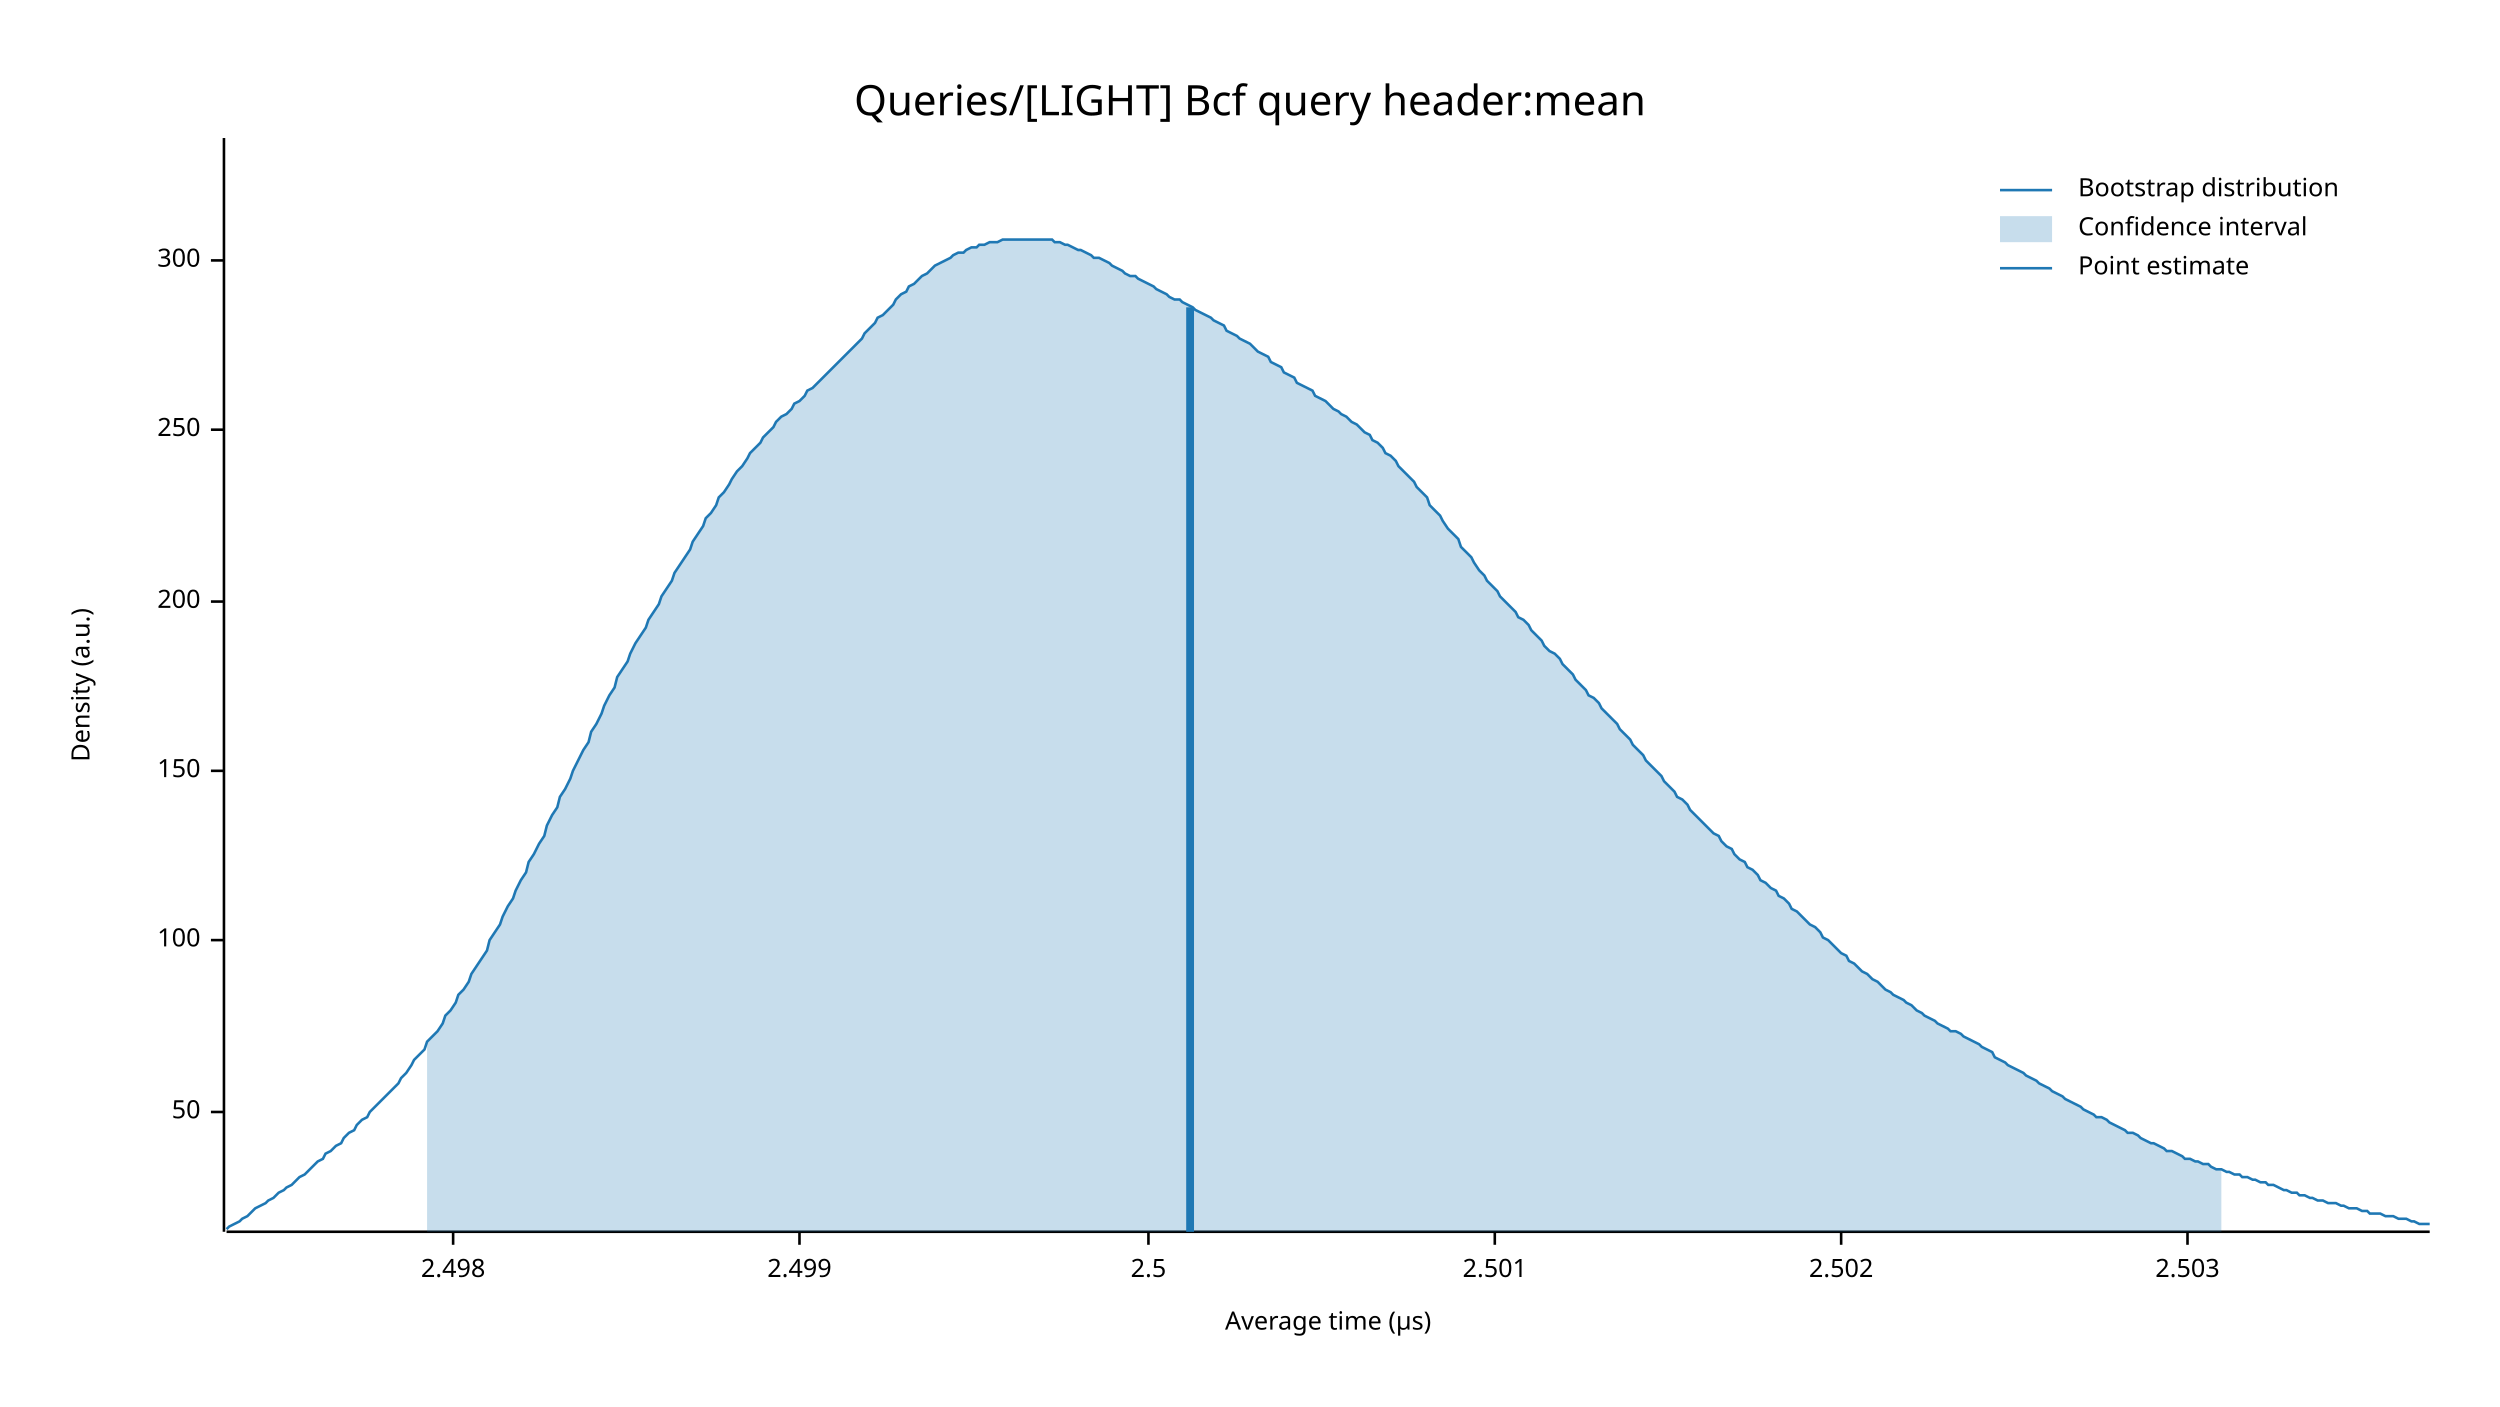
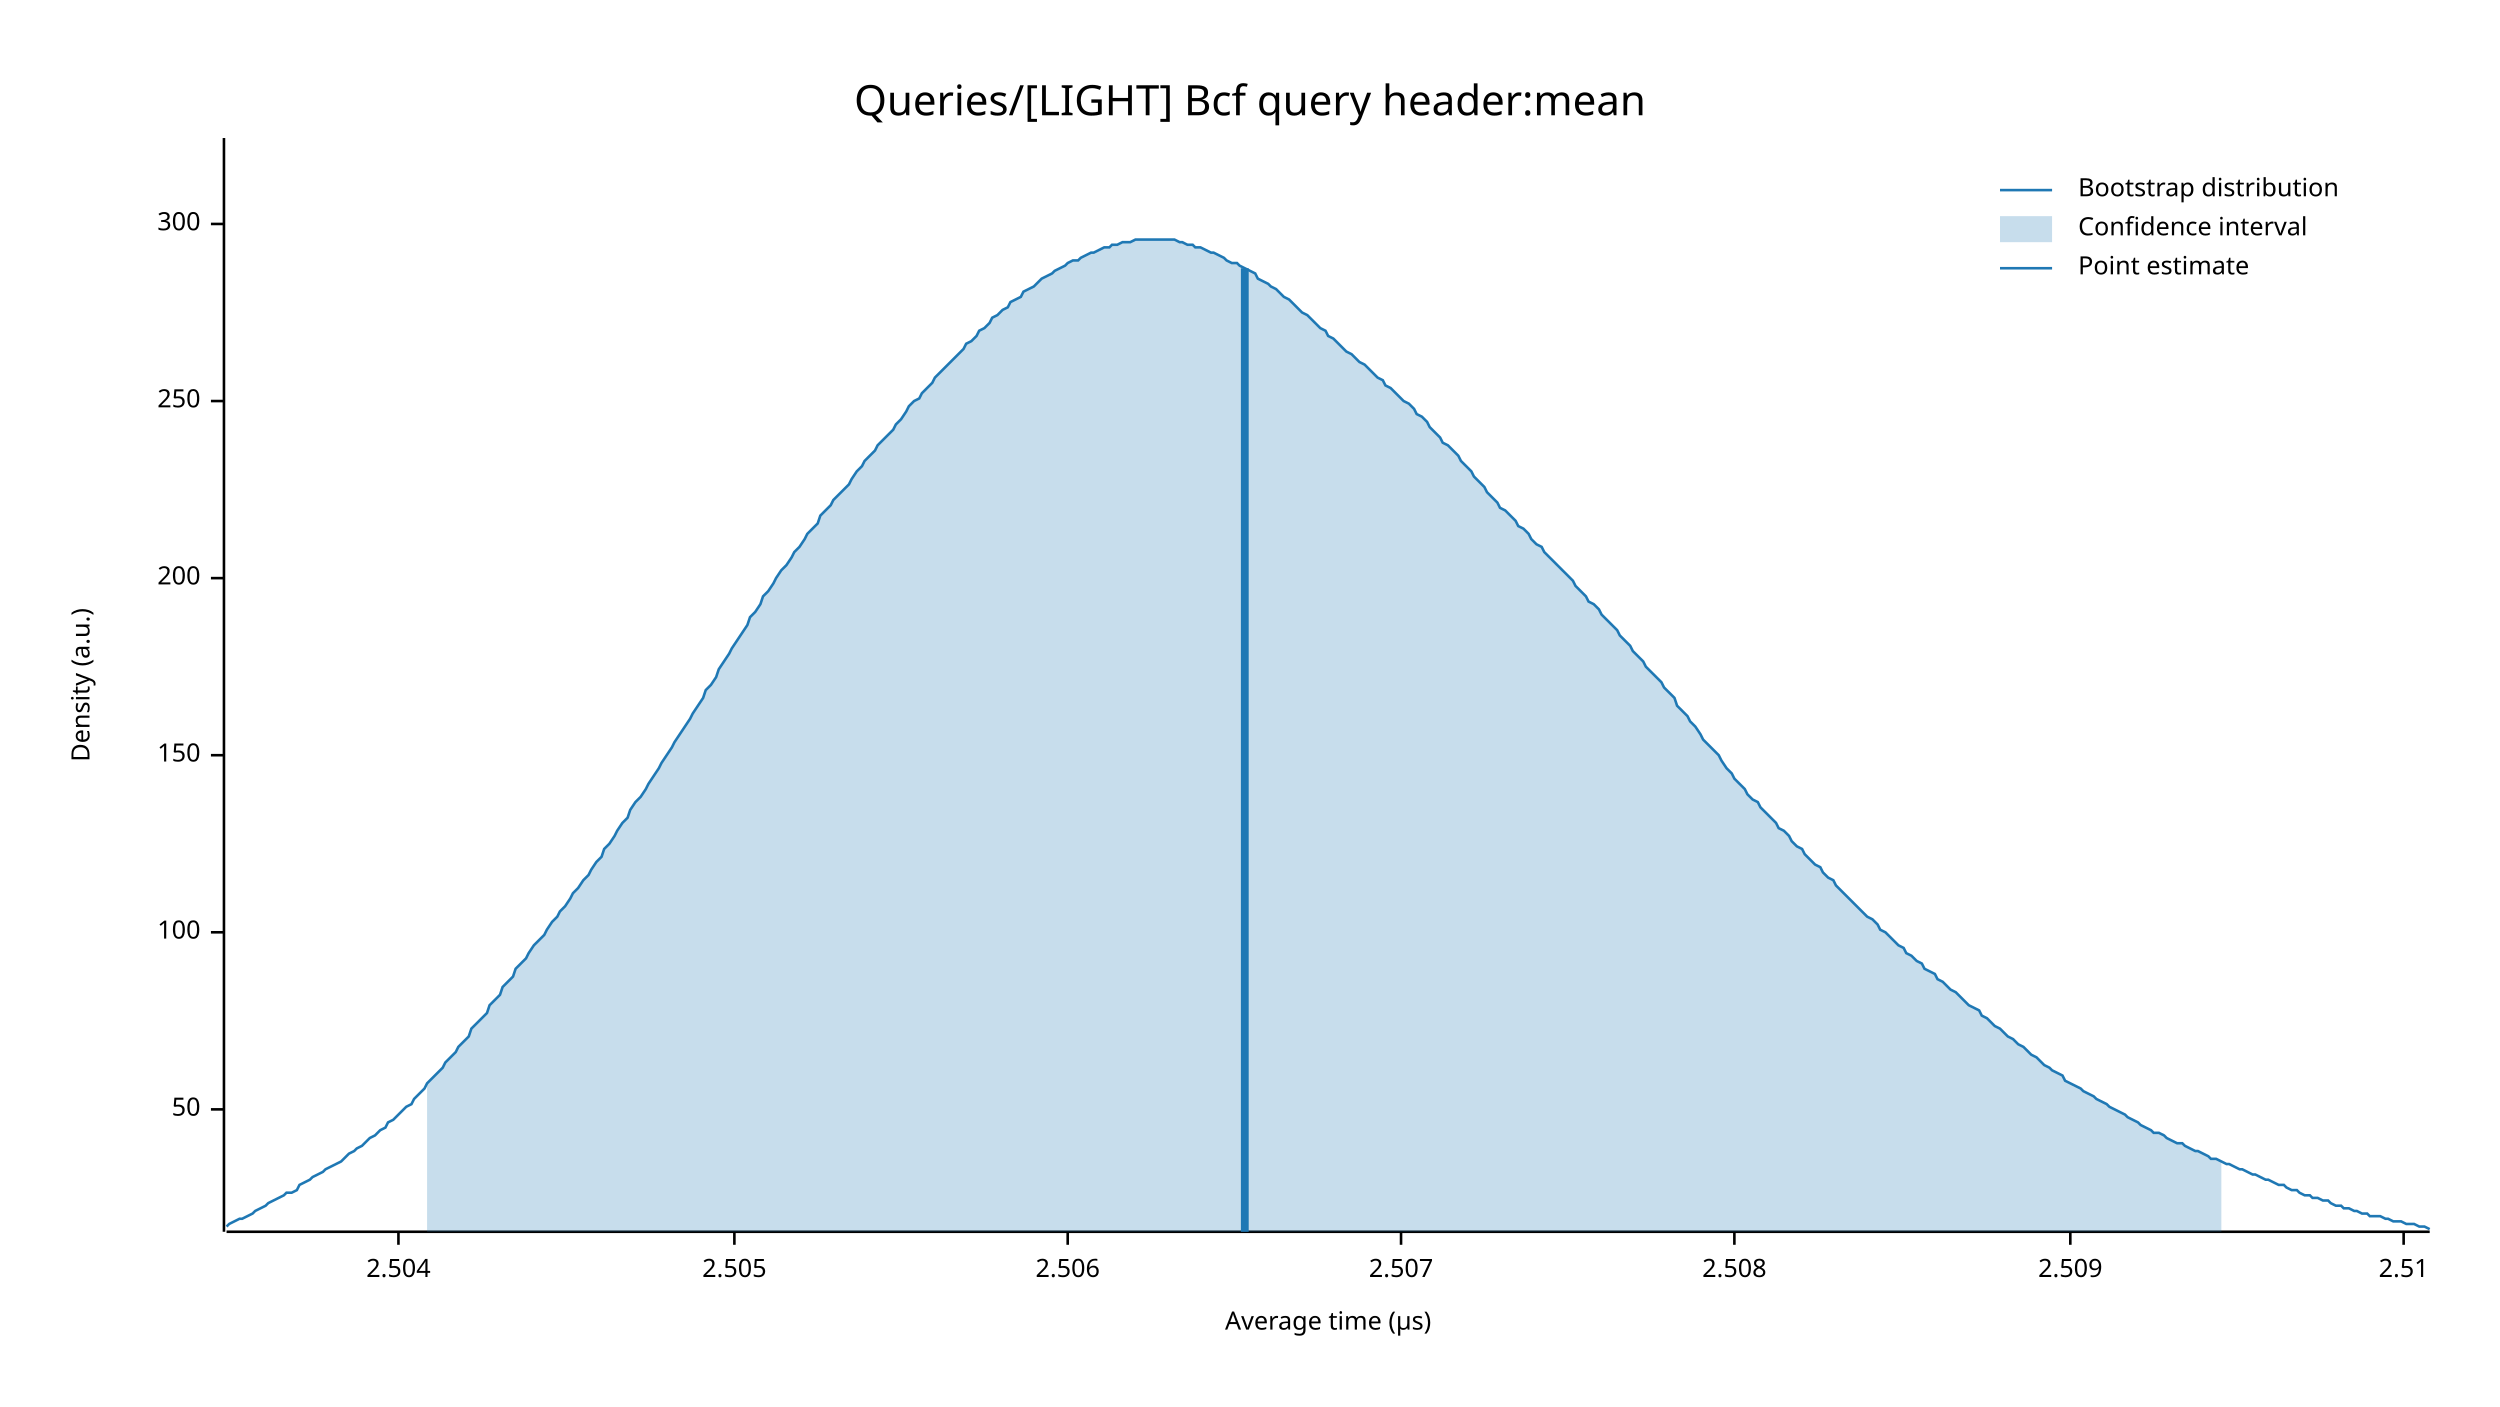
<svg xmlns="http://www.w3.org/2000/svg" width="960" height="540" viewBox="0 0 960 540">
  <text x="480" y="32" dy="0.76em" text-anchor="middle" font-family="sans-serif" font-size="16.129" opacity="1" fill="#000000">
Queries/[LIGHT] Bcf query header:mean
</text>
  <text x="27" y="263" dy="0.76em" text-anchor="middle" font-family="sans-serif" font-size="9.677" opacity="1" fill="#000000" transform="rotate(270, 27, 263)">
Density (a.u.)
</text>
  <text x="510" y="513" dy="-0.5ex" text-anchor="middle" font-family="sans-serif" font-size="9.677" opacity="1" fill="#000000">
Average time (µs)
</text>
  <polyline fill="none" opacity="1" stroke="#000000" stroke-width="1" points="86,53 86,473 " />
-   <text x="77" y="427" dy="0.5ex" text-anchor="end" font-family="sans-serif" font-size="9.677" opacity="1" fill="#000000">
+   <text x="77" y="426" dy="0.5ex" text-anchor="end" font-family="sans-serif" font-size="9.677" opacity="1" fill="#000000">
50
</text>
-   <polyline fill="none" opacity="1" stroke="#000000" stroke-width="1" points="81,427 86,427 " />
-   <text x="77" y="361" dy="0.5ex" text-anchor="end" font-family="sans-serif" font-size="9.677" opacity="1" fill="#000000">
+   <polyline fill="none" opacity="1" stroke="#000000" stroke-width="1" points="81,426 86,426 " />
+   <text x="77" y="358" dy="0.5ex" text-anchor="end" font-family="sans-serif" font-size="9.677" opacity="1" fill="#000000">
100
</text>
-   <polyline fill="none" opacity="1" stroke="#000000" stroke-width="1" points="81,361 86,361 " />
-   <text x="77" y="296" dy="0.5ex" text-anchor="end" font-family="sans-serif" font-size="9.677" opacity="1" fill="#000000">
+   <polyline fill="none" opacity="1" stroke="#000000" stroke-width="1" points="81,358 86,358 " />
+   <text x="77" y="290" dy="0.5ex" text-anchor="end" font-family="sans-serif" font-size="9.677" opacity="1" fill="#000000">
150
</text>
-   <polyline fill="none" opacity="1" stroke="#000000" stroke-width="1" points="81,296 86,296 " />
-   <text x="77" y="231" dy="0.5ex" text-anchor="end" font-family="sans-serif" font-size="9.677" opacity="1" fill="#000000">
+   <polyline fill="none" opacity="1" stroke="#000000" stroke-width="1" points="81,290 86,290 " />
+   <text x="77" y="222" dy="0.5ex" text-anchor="end" font-family="sans-serif" font-size="9.677" opacity="1" fill="#000000">
200
</text>
-   <polyline fill="none" opacity="1" stroke="#000000" stroke-width="1" points="81,231 86,231 " />
-   <text x="77" y="165" dy="0.5ex" text-anchor="end" font-family="sans-serif" font-size="9.677" opacity="1" fill="#000000">
+   <polyline fill="none" opacity="1" stroke="#000000" stroke-width="1" points="81,222 86,222 " />
+   <text x="77" y="154" dy="0.5ex" text-anchor="end" font-family="sans-serif" font-size="9.677" opacity="1" fill="#000000">
250
</text>
-   <polyline fill="none" opacity="1" stroke="#000000" stroke-width="1" points="81,165 86,165 " />
-   <text x="77" y="100" dy="0.5ex" text-anchor="end" font-family="sans-serif" font-size="9.677" opacity="1" fill="#000000">
+   <polyline fill="none" opacity="1" stroke="#000000" stroke-width="1" points="81,154 86,154 " />
+   <text x="77" y="86" dy="0.5ex" text-anchor="end" font-family="sans-serif" font-size="9.677" opacity="1" fill="#000000">
300
</text>
-   <polyline fill="none" opacity="1" stroke="#000000" stroke-width="1" points="81,100 86,100 " />
+   <polyline fill="none" opacity="1" stroke="#000000" stroke-width="1" points="81,86 86,86 " />
  <polyline fill="none" opacity="1" stroke="#000000" stroke-width="1" points="87,473 933,473 " />
-   <text x="174" y="483" dy="0.76em" text-anchor="middle" font-family="sans-serif" font-size="9.677" opacity="1" fill="#000000">
- 2.498
+   <text x="153" y="483" dy="0.76em" text-anchor="middle" font-family="sans-serif" font-size="9.677" opacity="1" fill="#000000">
+ 2.504
</text>
-   <polyline fill="none" opacity="1" stroke="#000000" stroke-width="1" points="174,473 174,478 " />
-   <text x="307" y="483" dy="0.76em" text-anchor="middle" font-family="sans-serif" font-size="9.677" opacity="1" fill="#000000">
- 2.499
+   <polyline fill="none" opacity="1" stroke="#000000" stroke-width="1" points="153,473 153,478 " />
+   <text x="282" y="483" dy="0.76em" text-anchor="middle" font-family="sans-serif" font-size="9.677" opacity="1" fill="#000000">
+ 2.505
</text>
-   <polyline fill="none" opacity="1" stroke="#000000" stroke-width="1" points="307,473 307,478 " />
-   <text x="441" y="483" dy="0.76em" text-anchor="middle" font-family="sans-serif" font-size="9.677" opacity="1" fill="#000000">
- 2.5
+   <polyline fill="none" opacity="1" stroke="#000000" stroke-width="1" points="282,473 282,478 " />
+   <text x="410" y="483" dy="0.76em" text-anchor="middle" font-family="sans-serif" font-size="9.677" opacity="1" fill="#000000">
+ 2.506
</text>
-   <polyline fill="none" opacity="1" stroke="#000000" stroke-width="1" points="441,473 441,478 " />
-   <text x="574" y="483" dy="0.76em" text-anchor="middle" font-family="sans-serif" font-size="9.677" opacity="1" fill="#000000">
- 2.501
+   <polyline fill="none" opacity="1" stroke="#000000" stroke-width="1" points="410,473 410,478 " />
+   <text x="538" y="483" dy="0.76em" text-anchor="middle" font-family="sans-serif" font-size="9.677" opacity="1" fill="#000000">
+ 2.507
</text>
-   <polyline fill="none" opacity="1" stroke="#000000" stroke-width="1" points="574,473 574,478 " />
-   <text x="707" y="483" dy="0.76em" text-anchor="middle" font-family="sans-serif" font-size="9.677" opacity="1" fill="#000000">
- 2.502
+   <polyline fill="none" opacity="1" stroke="#000000" stroke-width="1" points="538,473 538,478 " />
+   <text x="666" y="483" dy="0.76em" text-anchor="middle" font-family="sans-serif" font-size="9.677" opacity="1" fill="#000000">
+ 2.508
</text>
-   <polyline fill="none" opacity="1" stroke="#000000" stroke-width="1" points="707,473 707,478 " />
-   <text x="840" y="483" dy="0.76em" text-anchor="middle" font-family="sans-serif" font-size="9.677" opacity="1" fill="#000000">
- 2.503
+   <polyline fill="none" opacity="1" stroke="#000000" stroke-width="1" points="666,473 666,478 " />
+   <text x="795" y="483" dy="0.76em" text-anchor="middle" font-family="sans-serif" font-size="9.677" opacity="1" fill="#000000">
+ 2.509
</text>
-   <polyline fill="none" opacity="1" stroke="#000000" stroke-width="1" points="840,473 840,478 " />
-   <polyline fill="none" opacity="1" stroke="#1F78B4" stroke-width="1" points="87,472 88,471 90,470 92,469 93,468 95,467 97,465 98,464 100,463 102,462 103,461 105,460 107,458 109,457 110,456 112,455 114,453 115,452 117,451 119,449 120,448 122,446 124,445 125,443 127,442 129,440 131,439 132,437 134,435 136,434 137,432 139,430 141,429 142,427 144,425 146,423 148,421 149,420 151,418 153,416 154,414 156,412 158,409 159,407 161,405 163,403 164,400 166,398 168,396 170,393 171,390 173,388 175,385 176,382 178,380 180,377 181,374 183,371 185,368 187,365 188,361 190,358 192,355 193,352 195,348 197,345 198,342 200,338 202,335 203,331 205,328 207,324 209,321 210,317 212,313 214,310 215,306 217,303 219,299 220,296 222,292 224,288 226,285 227,281 229,278 231,274 232,271 234,267 236,264 237,260 239,257 241,254 242,251 244,247 246,244 248,241 249,238 251,235 253,232 254,229 256,226 258,223 259,220 261,217 263,214 265,211 266,208 268,205 270,202 271,199 273,197 275,194 276,191 278,189 280,186 281,184 283,181 285,179 287,176 288,174 290,172 292,170 293,168 295,166 297,164 298,162 300,160 302,159 304,157 305,155 307,154 309,152 310,150 312,149 314,147 315,146 317,144 319,142 320,141 322,139 324,137 326,135 327,134 329,132 331,130 332,128 334,126 336,124 337,122 339,121 341,119 343,117 344,115 346,113 348,112 349,110 351,109 353,107 354,106 356,105 358,103 359,102 361,101 363,100 365,99 366,98 368,97 370,97 371,96 373,95 375,95 376,94 378,94 380,93 381,93 383,93 385,92 387,92 388,92 390,92 392,92 393,92 395,92 397,92 398,92 400,92 402,92 404,92 405,93 407,93 409,94 410,94 412,95 414,96 415,96 417,97 419,98 420,99 422,99 424,100 426,101 427,102 429,103 431,104 432,105 434,106 436,106 437,107 439,108 441,109 443,110 444,111 446,112 448,113 449,114 451,115 453,115 454,116 456,117 458,118 459,119 461,120 463,121 465,122 466,123 468,124 470,125 471,127 473,128 475,129 476,130 478,131 480,132 482,134 483,135 485,136 487,137 488,139 490,140 492,141 493,143 495,144 497,145 498,147 500,148 502,149 504,150 505,152 507,153 509,154 510,155 512,157 514,158 515,159 517,160 519,162 521,163 522,164 524,166 526,167 527,169 529,170 531,172 532,174 534,175 536,177 537,179 539,181 541,183 543,185 544,187 546,189 548,191 549,194 551,196 553,198 554,200 556,203 558,205 560,207 561,210 563,212 565,214 566,216 568,219 570,221 571,223 573,225 575,227 576,229 578,231 580,233 582,235 583,237 585,238 587,240 588,242 590,244 592,246 593,248 595,250 597,251 599,253 600,255 602,257 604,259 605,261 607,263 609,265 610,267 612,268 614,270 615,272 617,274 619,276 621,278 622,280 624,282 626,284 627,286 629,288 631,290 632,292 634,294 636,296 638,298 639,300 641,302 643,304 644,306 646,307 648,309 649,311 651,313 653,315 654,316 656,318 658,320 660,321 661,323 663,325 665,326 666,328 668,330 670,331 671,333 673,334 675,336 676,338 678,339 680,341 682,342 683,344 685,345 687,347 688,349 690,350 692,352 693,353 695,355 697,356 699,358 700,360 702,361 704,363 705,364 707,366 709,367 710,369 712,370 714,372 715,373 717,374 719,376 721,377 722,378 724,380 726,381 727,382 729,383 731,384 732,385 734,386 736,388 738,389 739,390 741,391 743,392 744,393 746,394 748,395 749,396 751,396 753,397 754,398 756,399 758,400 760,401 761,402 763,403 765,404 766,406 768,407 770,408 771,409 773,410 775,411 777,412 778,413 780,414 782,415 783,416 785,417 787,418 788,419 790,420 792,421 793,422 795,423 797,424 799,425 800,426 802,427 804,428 805,429 807,429 809,430 810,431 812,432 814,433 816,434 817,435 819,435 821,436 822,437 824,438 826,439 827,439 829,440 831,441 832,442 834,442 836,443 838,444 839,445 841,445 843,446 844,446 846,447 848,447 849,448 851,449 853,449 855,450 856,450 858,451 860,451 861,452 863,452 865,453 866,453 868,454 870,454 871,455 873,455 875,456 877,457 878,457 880,458 882,458 883,459 885,459 887,460 888,460 890,461 892,461 894,462 895,462 897,462 899,463 900,463 902,464 904,464 905,464 907,465 909,465 910,466 912,466 914,466 916,467 917,467 919,467 921,468 922,468 924,468 926,469 927,469 929,470 931,470 933,470 " />
-   <polygon opacity="0.25" fill="#1F78B4" points="164,400 166,398 168,396 170,393 171,390 173,388 175,385 176,382 178,380 180,377 181,374 183,371 185,368 187,365 188,361 190,358 192,355 193,352 195,348 197,345 198,342 200,338 202,335 203,331 205,328 207,324 209,321 210,317 212,313 214,310 215,306 217,303 219,299 220,296 222,292 224,288 226,285 227,281 229,278 231,274 232,271 234,267 236,264 237,260 239,257 241,254 242,251 244,247 246,244 248,241 249,238 251,235 253,232 254,229 256,226 258,223 259,220 261,217 263,214 265,211 266,208 268,205 270,202 271,199 273,197 275,194 276,191 278,189 280,186 281,184 283,181 285,179 287,176 288,174 290,172 292,170 293,168 295,166 297,164 298,162 300,160 302,159 304,157 305,155 307,154 309,152 310,150 312,149 314,147 315,146 317,144 319,142 320,141 322,139 324,137 326,135 327,134 329,132 331,130 332,128 334,126 336,124 337,122 339,121 341,119 343,117 344,115 346,113 348,112 349,110 351,109 353,107 354,106 356,105 358,103 359,102 361,101 363,100 365,99 366,98 368,97 370,97 371,96 373,95 375,95 376,94 378,94 380,93 381,93 383,93 385,92 387,92 388,92 390,92 392,92 393,92 395,92 397,92 398,92 400,92 402,92 404,92 405,93 407,93 409,94 410,94 412,95 414,96 415,96 417,97 419,98 420,99 422,99 424,100 426,101 427,102 429,103 431,104 432,105 434,106 436,106 437,107 439,108 441,109 443,110 444,111 446,112 448,113 449,114 451,115 453,115 454,116 456,117 458,118 459,119 461,120 463,121 465,122 466,123 468,124 470,125 471,127 473,128 475,129 476,130 478,131 480,132 482,134 483,135 485,136 487,137 488,139 490,140 492,141 493,143 495,144 497,145 498,147 500,148 502,149 504,150 505,152 507,153 509,154 510,155 512,157 514,158 515,159 517,160 519,162 521,163 522,164 524,166 526,167 527,169 529,170 531,172 532,174 534,175 536,177 537,179 539,181 541,183 543,185 544,187 546,189 548,191 549,194 551,196 553,198 554,200 556,203 558,205 560,207 561,210 563,212 565,214 566,216 568,219 570,221 571,223 573,225 575,227 576,229 578,231 580,233 582,235 583,237 585,238 587,240 588,242 590,244 592,246 593,248 595,250 597,251 599,253 600,255 602,257 604,259 605,261 607,263 609,265 610,267 612,268 614,270 615,272 617,274 619,276 621,278 622,280 624,282 626,284 627,286 629,288 631,290 632,292 634,294 636,296 638,298 639,300 641,302 643,304 644,306 646,307 648,309 649,311 651,313 653,315 654,316 656,318 658,320 660,321 661,323 663,325 665,326 666,328 668,330 670,331 671,333 673,334 675,336 676,338 678,339 680,341 682,342 683,344 685,345 687,347 688,349 690,350 692,352 693,353 695,355 697,356 699,358 700,360 702,361 704,363 705,364 707,366 709,367 710,369 712,370 714,372 715,373 717,374 719,376 721,377 722,378 724,380 726,381 727,382 729,383 731,384 732,385 734,386 736,388 738,389 739,390 741,391 743,392 744,393 746,394 748,395 749,396 751,396 753,397 754,398 756,399 758,400 760,401 761,402 763,403 765,404 766,406 768,407 770,408 771,409 773,410 775,411 777,412 778,413 780,414 782,415 783,416 785,417 787,418 788,419 790,420 792,421 793,422 795,423 797,424 799,425 800,426 802,427 804,428 805,429 807,429 809,430 810,431 812,432 814,433 816,434 817,435 819,435 821,436 822,437 824,438 826,439 827,439 829,440 831,441 832,442 834,442 836,443 838,444 839,445 841,445 843,446 844,446 846,447 848,447 849,448 851,449 853,449 853,473 164,473 " />
-   <polyline fill="none" opacity="1" stroke="#1F78B4" stroke-width="3" points="457,473 457,118 " />
+   <polyline fill="none" opacity="1" stroke="#000000" stroke-width="1" points="795,473 795,478 " />
+   <text x="923" y="483" dy="0.76em" text-anchor="middle" font-family="sans-serif" font-size="9.677" opacity="1" fill="#000000">
+ 2.51
+ </text>
+   <polyline fill="none" opacity="1" stroke="#000000" stroke-width="1" points="923,473 923,478 " />
+   <polyline fill="none" opacity="1" stroke="#1F78B4" stroke-width="1" points="87,471 88,470 90,469 92,468 93,468 95,467 97,466 98,465 100,464 102,463 103,462 105,461 107,460 109,459 110,458 112,458 114,457 115,455 117,454 119,453 120,452 122,451 124,450 125,449 127,448 129,447 131,446 132,445 134,443 136,442 137,441 139,440 141,438 142,437 144,436 146,434 148,433 149,431 151,430 153,428 154,427 156,425 158,424 159,422 161,420 163,418 164,416 166,414 168,412 170,410 171,408 173,406 175,404 176,402 178,400 180,398 181,395 183,393 185,391 187,389 188,386 190,384 192,382 193,379 195,377 197,375 198,372 200,370 202,368 203,366 205,363 207,361 209,359 210,357 212,354 214,352 215,350 217,348 219,345 220,343 222,341 224,338 226,336 227,334 229,331 231,329 232,326 234,324 236,321 237,319 239,316 241,314 242,311 244,308 246,306 248,303 249,301 251,298 253,295 254,293 256,290 258,287 259,285 261,282 263,279 265,276 266,274 268,271 270,268 271,265 273,263 275,260 276,257 278,254 280,251 281,249 283,246 285,243 287,240 288,237 290,235 292,232 293,229 295,227 297,224 298,222 300,219 302,217 304,214 305,212 307,210 309,207 310,205 312,203 314,201 315,198 317,196 319,194 320,192 322,190 324,188 326,186 327,184 329,181 331,179 332,177 334,175 336,173 337,171 339,169 341,167 343,165 344,163 346,161 348,158 349,156 351,154 353,153 354,151 356,149 358,147 359,145 361,143 363,141 365,139 366,138 368,136 370,134 371,132 373,131 375,129 376,127 378,126 380,124 381,122 383,121 385,119 387,118 388,116 390,115 392,114 393,112 395,111 397,110 398,109 400,107 402,106 404,105 405,104 407,103 409,102 410,101 412,100 414,100 415,99 417,98 419,97 420,97 422,96 424,95 426,95 427,94 429,94 431,93 432,93 434,93 436,92 437,92 439,92 441,92 443,92 444,92 446,92 448,92 449,92 451,92 453,93 454,93 456,94 458,94 459,95 461,95 463,96 465,97 466,97 468,98 470,99 471,100 473,101 475,101 476,102 478,103 480,104 482,105 483,107 485,108 487,109 488,110 490,111 492,113 493,114 495,115 497,117 498,118 500,120 502,121 504,123 505,124 507,126 509,127 510,129 512,130 514,132 515,133 517,135 519,136 521,138 522,139 524,140 526,142 527,143 529,145 531,146 532,148 534,149 536,151 537,152 539,154 541,155 543,157 544,159 546,160 548,162 549,164 551,166 553,168 554,170 556,171 558,173 560,175 561,177 563,179 565,181 566,183 568,185 570,187 571,189 573,191 575,193 576,195 578,196 580,198 582,200 583,202 585,203 587,205 588,207 590,209 592,210 593,212 595,214 597,216 599,218 600,219 602,221 604,223 605,225 607,227 609,229 610,231 612,232 614,234 615,236 617,238 619,240 621,242 622,244 624,246 626,248 627,250 629,252 631,254 632,256 634,258 636,260 638,262 639,264 641,266 643,268 644,271 646,273 648,275 649,277 651,279 653,282 654,284 656,286 658,288 660,290 661,292 663,295 665,297 666,299 668,301 670,303 671,305 673,307 675,308 676,310 678,312 680,314 682,316 683,318 685,319 687,321 688,323 690,325 692,326 693,328 695,330 697,332 699,333 700,335 702,337 704,338 705,340 707,342 709,344 710,345 712,347 714,349 715,350 717,352 719,353 721,355 722,357 724,358 726,360 727,361 729,363 731,364 732,366 734,367 736,369 738,370 739,372 741,373 743,374 744,376 746,377 748,379 749,380 751,381 753,383 754,384 756,386 758,387 760,388 761,390 763,391 765,393 766,394 768,395 770,397 771,398 773,399 775,401 777,402 778,403 780,405 782,406 783,407 785,409 787,410 788,411 790,412 792,413 793,415 795,416 797,417 799,418 800,419 802,420 804,421 805,422 807,423 809,424 810,425 812,426 814,427 816,428 817,429 819,430 821,431 822,432 824,433 826,434 827,435 829,435 831,436 832,437 834,438 836,439 838,439 839,440 841,441 843,442 844,442 846,443 848,444 849,445 851,445 853,446 855,447 856,447 858,448 860,449 861,449 863,450 865,451 866,451 868,452 870,453 871,453 873,454 875,455 877,455 878,456 880,457 882,457 883,458 885,459 887,459 888,460 890,460 892,461 894,461 895,462 897,463 899,463 900,464 902,464 904,465 905,465 907,466 909,466 910,467 912,467 914,467 916,468 917,468 919,469 921,469 922,469 924,470 926,470 927,470 929,471 931,471 933,472 " />
+   <polygon opacity="0.25" fill="#1F78B4" points="164,416 166,414 168,412 170,410 171,408 173,406 175,404 176,402 178,400 180,398 181,395 183,393 185,391 187,389 188,386 190,384 192,382 193,379 195,377 197,375 198,372 200,370 202,368 203,366 205,363 207,361 209,359 210,357 212,354 214,352 215,350 217,348 219,345 220,343 222,341 224,338 226,336 227,334 229,331 231,329 232,326 234,324 236,321 237,319 239,316 241,314 242,311 244,308 246,306 248,303 249,301 251,298 253,295 254,293 256,290 258,287 259,285 261,282 263,279 265,276 266,274 268,271 270,268 271,265 273,263 275,260 276,257 278,254 280,251 281,249 283,246 285,243 287,240 288,237 290,235 292,232 293,229 295,227 297,224 298,222 300,219 302,217 304,214 305,212 307,210 309,207 310,205 312,203 314,201 315,198 317,196 319,194 320,192 322,190 324,188 326,186 327,184 329,181 331,179 332,177 334,175 336,173 337,171 339,169 341,167 343,165 344,163 346,161 348,158 349,156 351,154 353,153 354,151 356,149 358,147 359,145 361,143 363,141 365,139 366,138 368,136 370,134 371,132 373,131 375,129 376,127 378,126 380,124 381,122 383,121 385,119 387,118 388,116 390,115 392,114 393,112 395,111 397,110 398,109 400,107 402,106 404,105 405,104 407,103 409,102 410,101 412,100 414,100 415,99 417,98 419,97 420,97 422,96 424,95 426,95 427,94 429,94 431,93 432,93 434,93 436,92 437,92 439,92 441,92 443,92 444,92 446,92 448,92 449,92 451,92 453,93 454,93 456,94 458,94 459,95 461,95 463,96 465,97 466,97 468,98 470,99 471,100 473,101 475,101 476,102 478,103 480,104 482,105 483,107 485,108 487,109 488,110 490,111 492,113 493,114 495,115 497,117 498,118 500,120 502,121 504,123 505,124 507,126 509,127 510,129 512,130 514,132 515,133 517,135 519,136 521,138 522,139 524,140 526,142 527,143 529,145 531,146 532,148 534,149 536,151 537,152 539,154 541,155 543,157 544,159 546,160 548,162 549,164 551,166 553,168 554,170 556,171 558,173 560,175 561,177 563,179 565,181 566,183 568,185 570,187 571,189 573,191 575,193 576,195 578,196 580,198 582,200 583,202 585,203 587,205 588,207 590,209 592,210 593,212 595,214 597,216 599,218 600,219 602,221 604,223 605,225 607,227 609,229 610,231 612,232 614,234 615,236 617,238 619,240 621,242 622,244 624,246 626,248 627,250 629,252 631,254 632,256 634,258 636,260 638,262 639,264 641,266 643,268 644,271 646,273 648,275 649,277 651,279 653,282 654,284 656,286 658,288 660,290 661,292 663,295 665,297 666,299 668,301 670,303 671,305 673,307 675,308 676,310 678,312 680,314 682,316 683,318 685,319 687,321 688,323 690,325 692,326 693,328 695,330 697,332 699,333 700,335 702,337 704,338 705,340 707,342 709,344 710,345 712,347 714,349 715,350 717,352 719,353 721,355 722,357 724,358 726,360 727,361 729,363 731,364 732,366 734,367 736,369 738,370 739,372 741,373 743,374 744,376 746,377 748,379 749,380 751,381 753,383 754,384 756,386 758,387 760,388 761,390 763,391 765,393 766,394 768,395 770,397 771,398 773,399 775,401 777,402 778,403 780,405 782,406 783,407 785,409 787,410 788,411 790,412 792,413 793,415 795,416 797,417 799,418 800,419 802,420 804,421 805,422 807,423 809,424 810,425 812,426 814,427 816,428 817,429 819,430 821,431 822,432 824,433 826,434 827,435 829,435 831,436 832,437 834,438 836,439 838,439 839,440 841,441 843,442 844,442 846,443 848,444 849,445 851,445 853,446 853,473 164,473 " />
+   <polyline fill="none" opacity="1" stroke="#1F78B4" stroke-width="3" points="478,473 478,103 " />
  <text x="798" y="68" dy="0.76em" text-anchor="start" font-family="sans-serif" font-size="9.677" opacity="1" fill="#000000">
Bootstrap distribution
</text>
  <text x="798" y="83" dy="0.76em" text-anchor="start" font-family="sans-serif" font-size="9.677" opacity="1" fill="#000000">
Confidence interval
</text>
  <text x="798" y="98" dy="0.76em" text-anchor="start" font-family="sans-serif" font-size="9.677" opacity="1" fill="#000000">
Point estimate
</text>
  <polyline fill="none" opacity="1" stroke="#1F78B4" stroke-width="1" points="768,73 788,73 " />
  <rect x="768" y="83" width="20" height="10" opacity="0.25" fill="#1F78B4" stroke="none" />
  <polyline fill="none" opacity="1" stroke="#1F78B4" stroke-width="1" points="768,103 788,103 " />
</svg>
